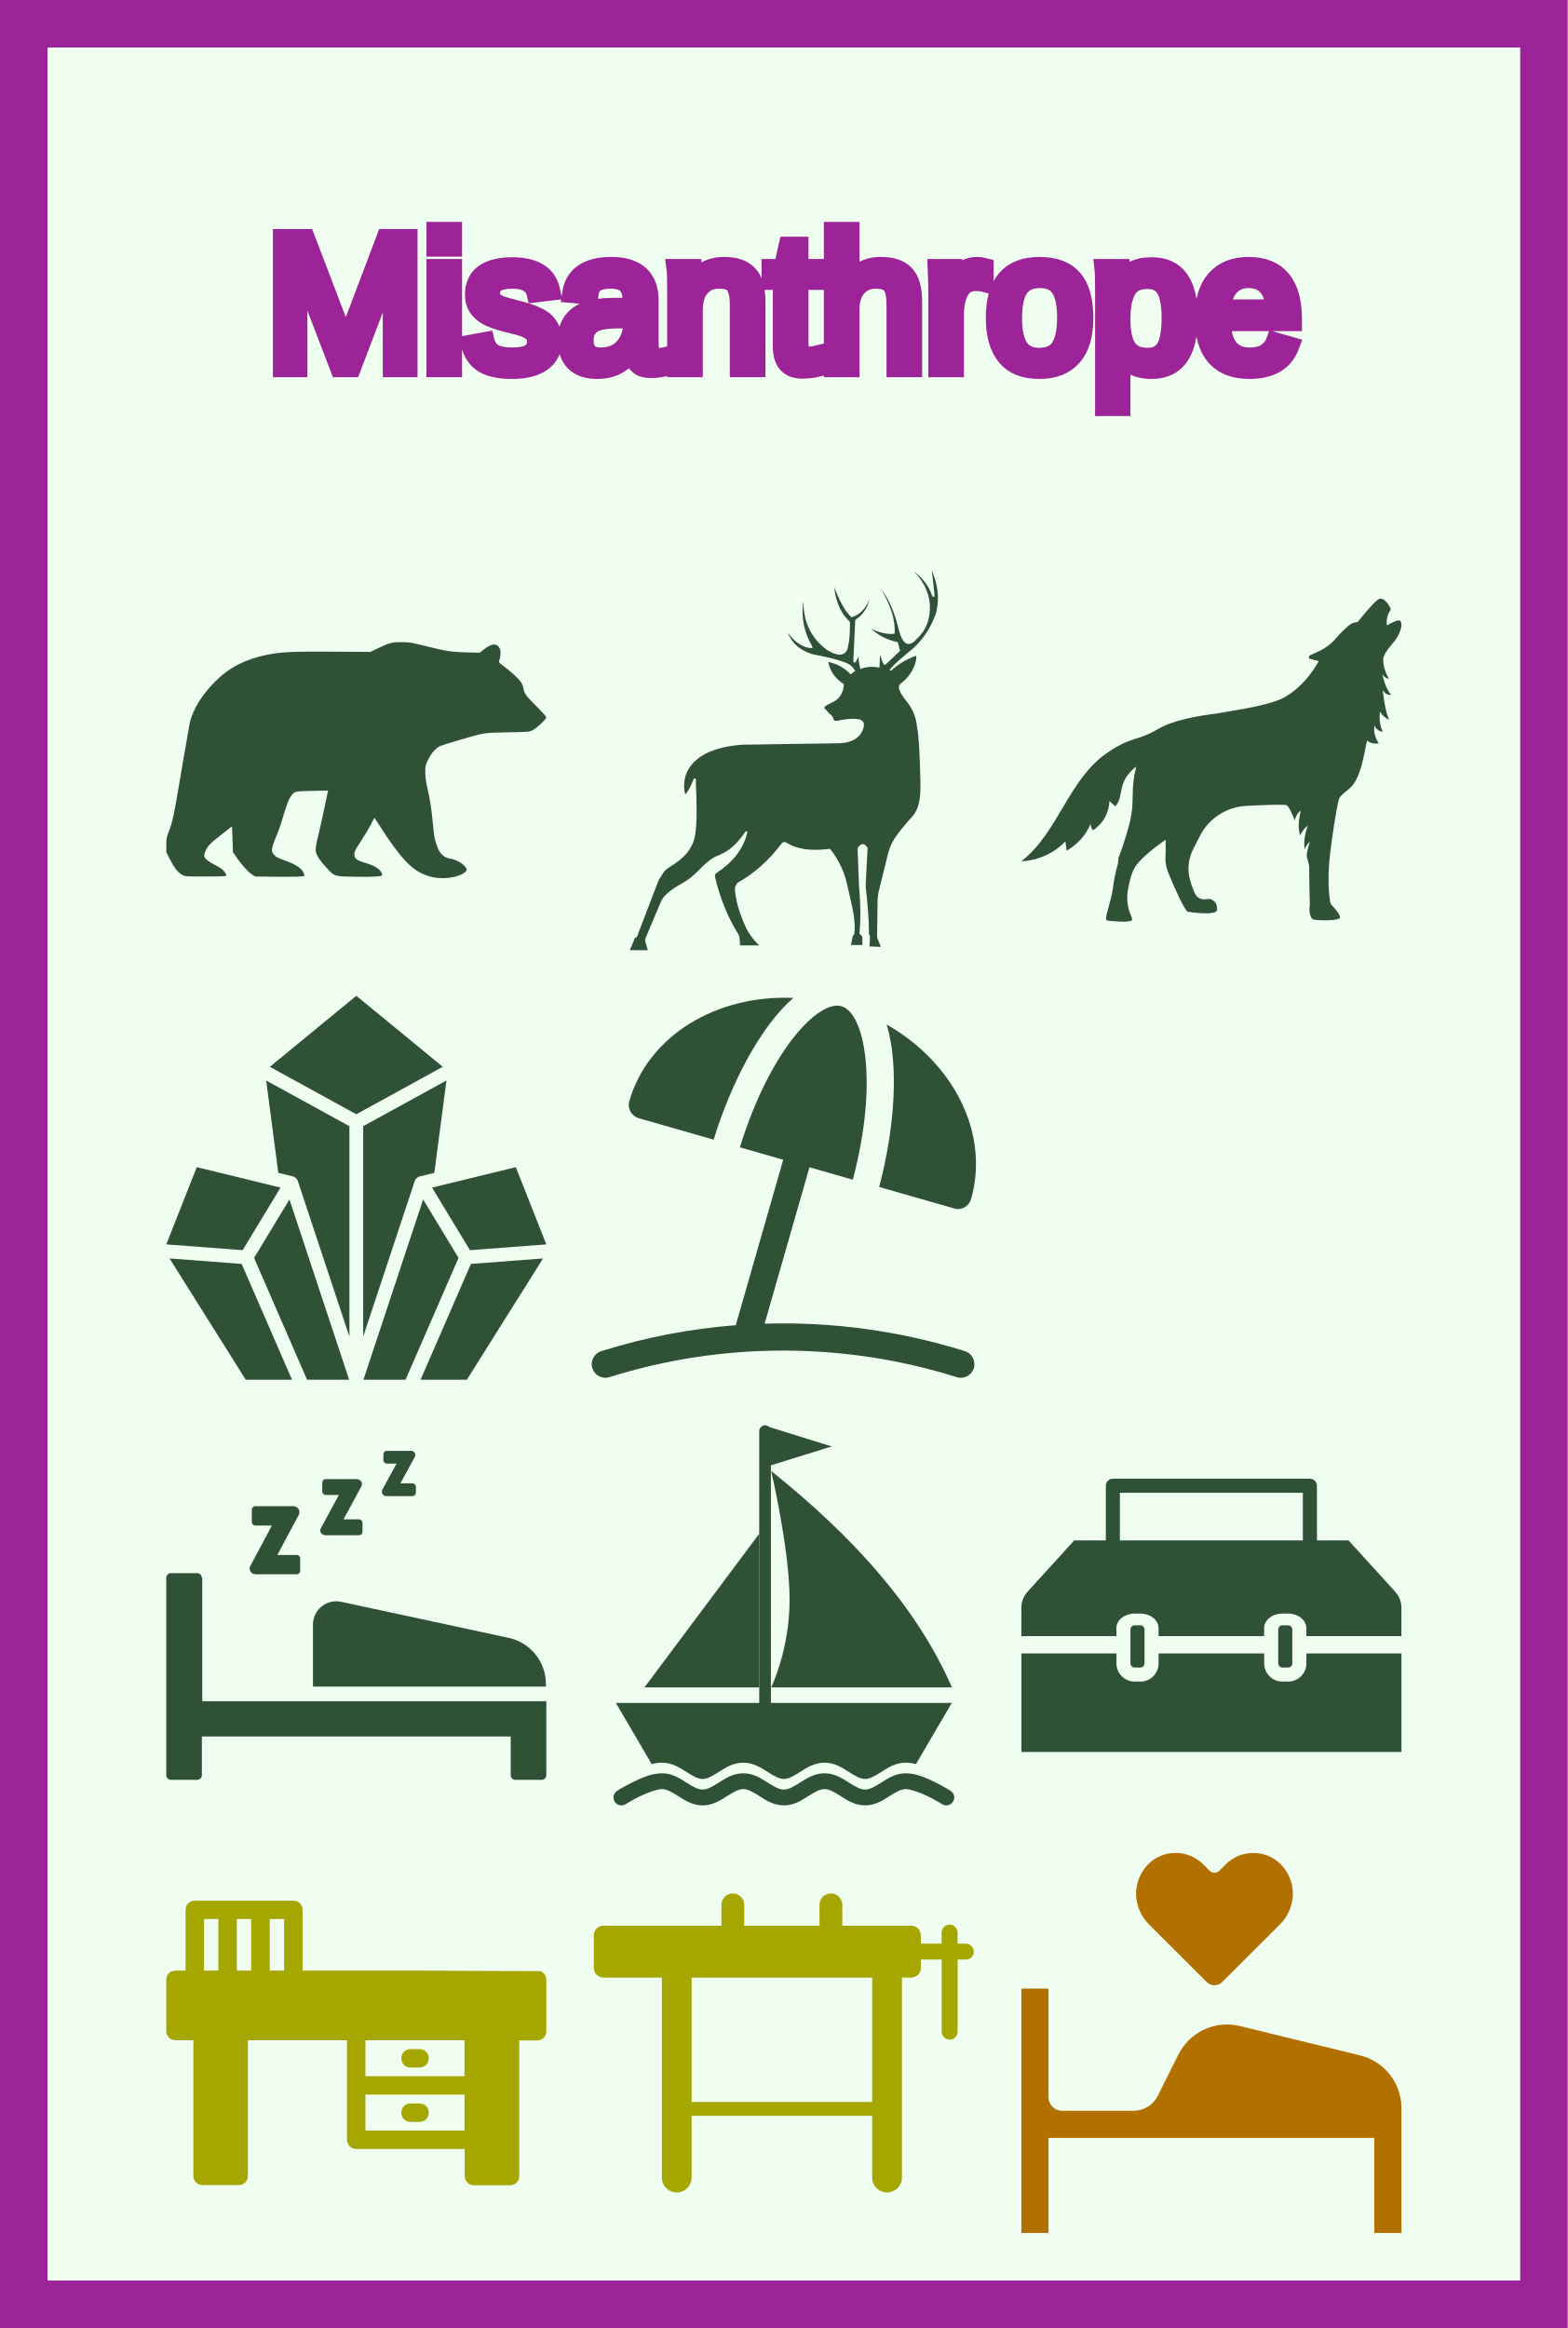
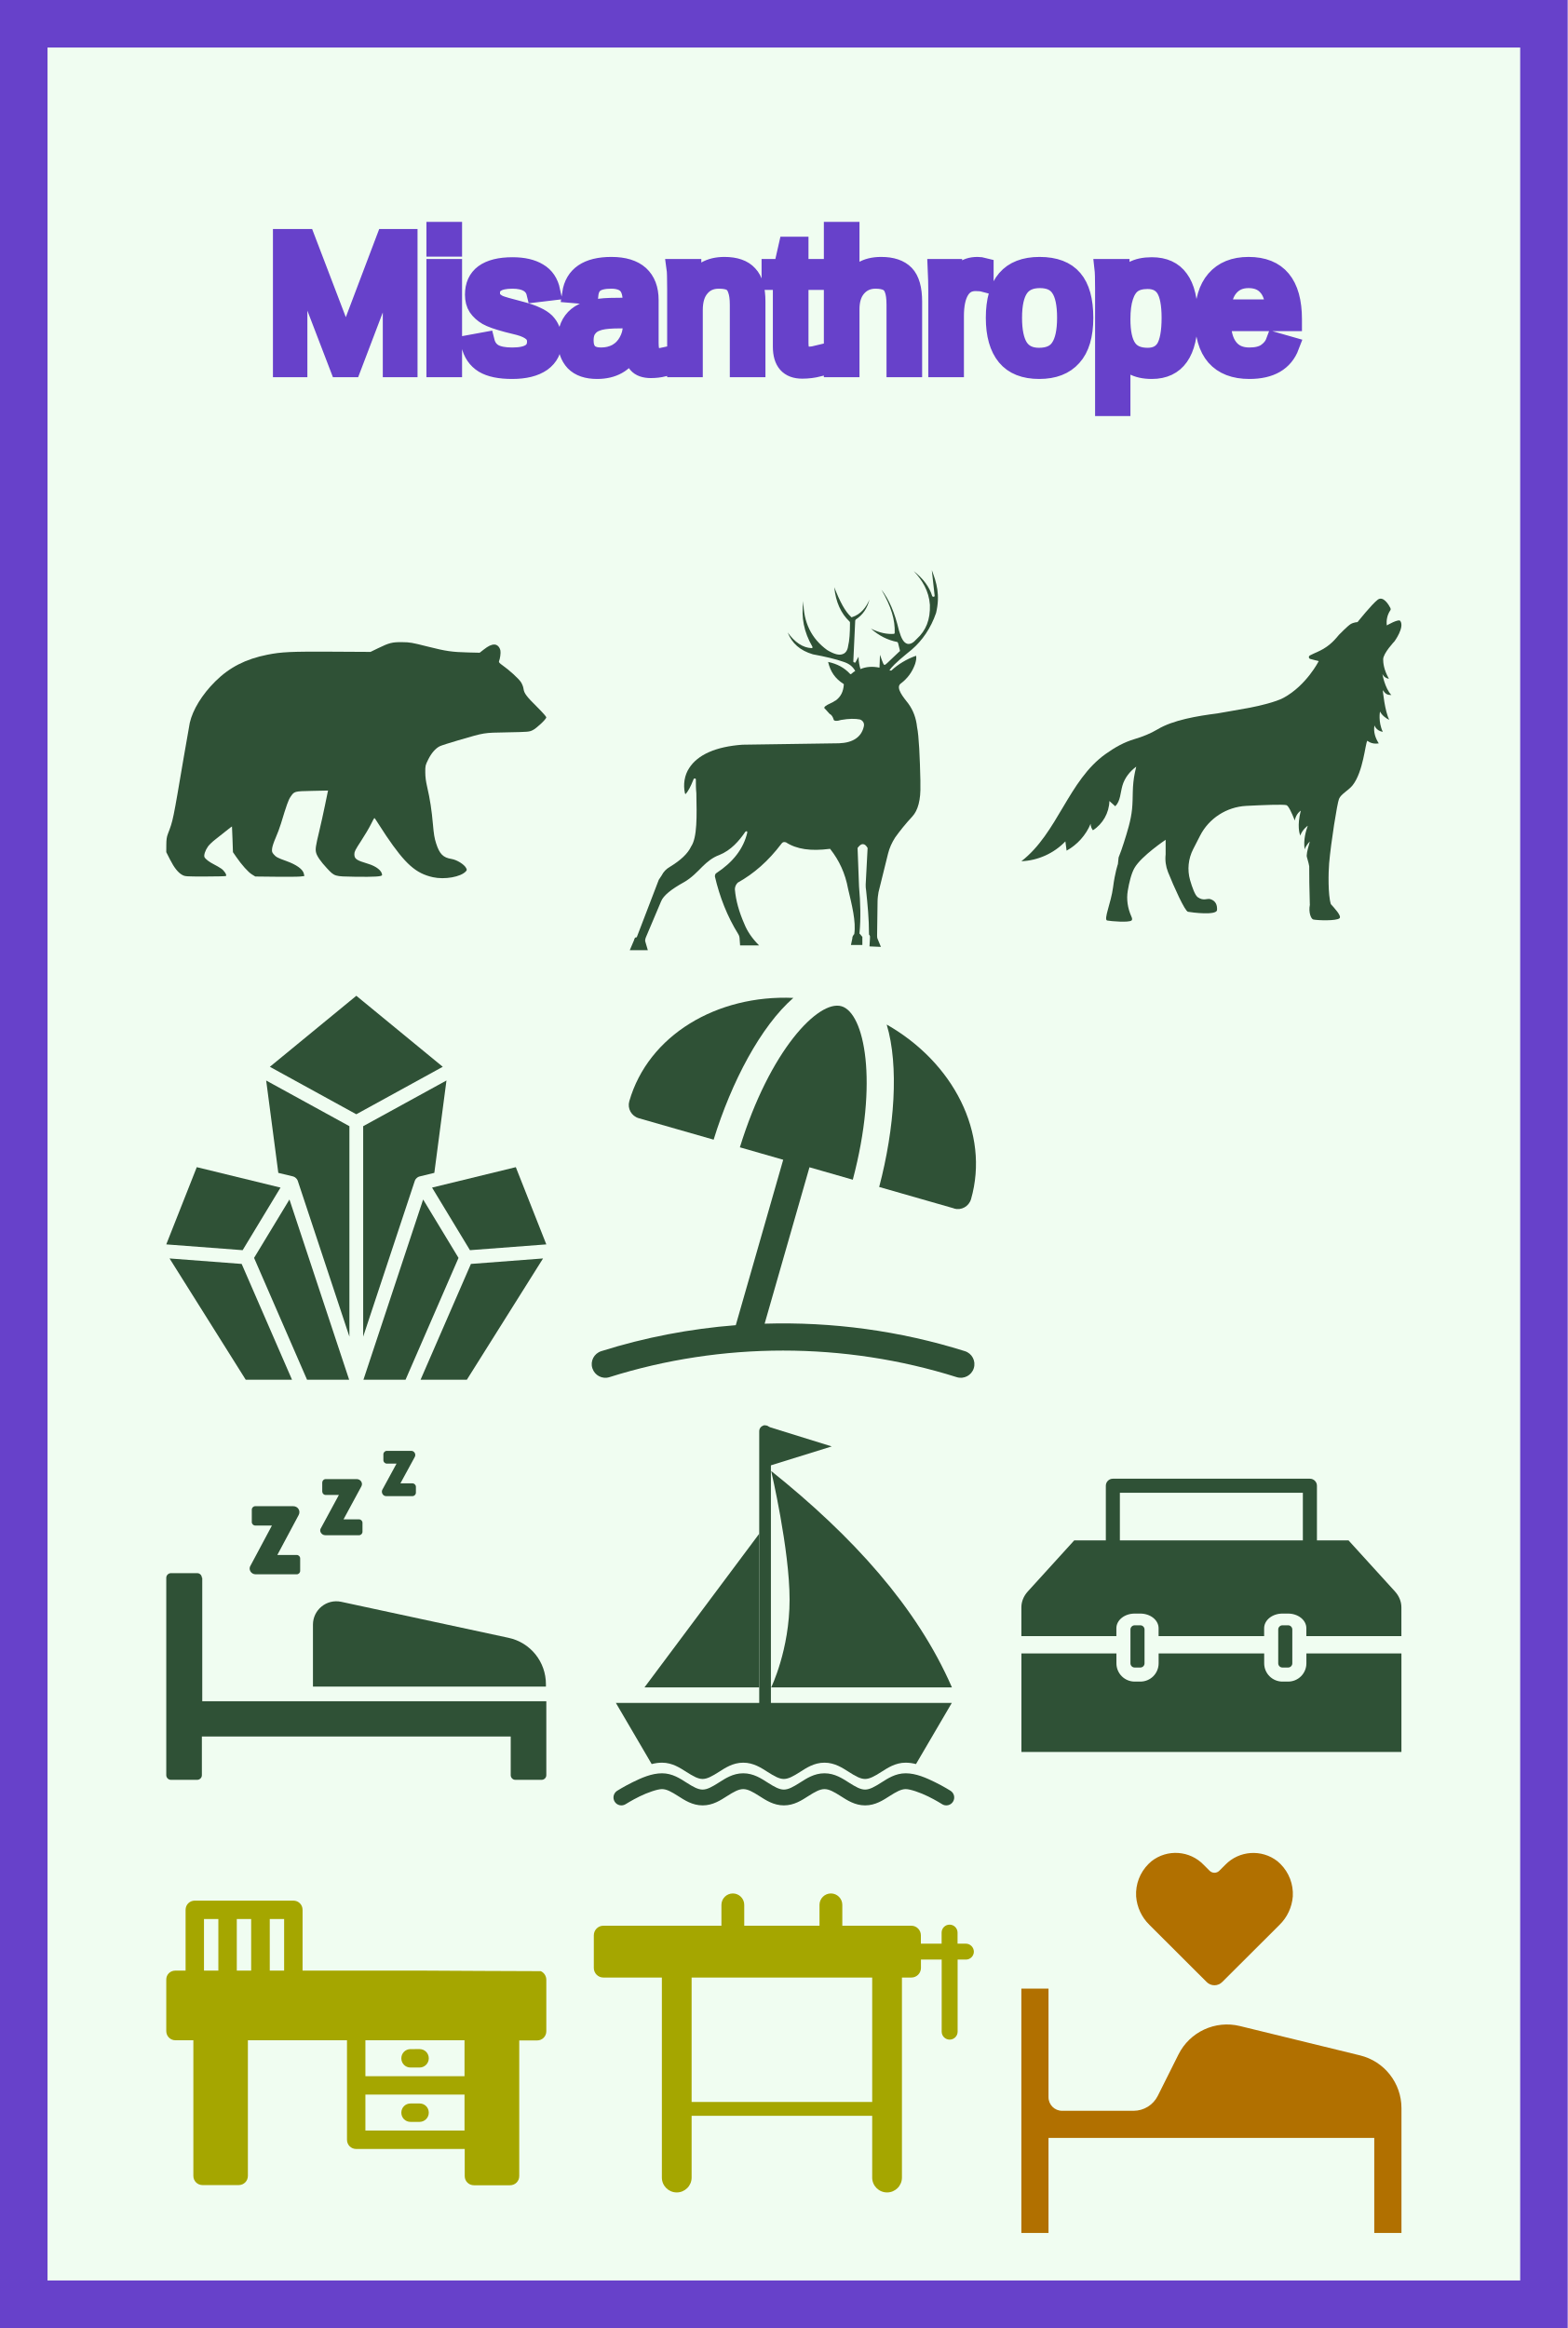
<svg xmlns="http://www.w3.org/2000/svg" width="82.5" height="122.5" viewBox="0 0 82.5 122.5">
  <defs>
</defs>
  <g id="Misanthrope">
-     <rect x="1.25" y="1.25" width="80.0" height="120.0" rx="0" ry="0" stroke-dasharray="" stroke-opacity="1" fill="#f0fdf1" stroke-width="2.5" stroke="#9d2398" />
+     <rect x="1.25" y="1.25" width="80.0" height="120.0" rx="0" ry="0" stroke-dasharray="" stroke-opacity="1" fill="#f0fdf1" stroke-width="2.5" stroke="#6741ca" />
    <g id="Misanthrope:features">
      <g id="bear:Misanthrope:0:0">
        <g id="import" transform="translate(8.75, 30.0) scale(0.1395946)">
          <path d="M100.542,115.761 C94.104,114.341,90.153,110.842,82.912,100.146 C81.829,98.545,80.413,96.372,79.767,95.317 C79.121,94.262,78.53,93.407,78.454,93.418 C78.379,93.428,77.789,94.513,77.144,95.827 C76.499,97.142,74.832,99.957,73.44,102.084 C71.263,105.41,70.908,106.105,70.908,107.055 C70.908,108.858,71.634,109.37,76.068,110.696 C79.2,111.632,81.359,113.359,81.359,114.927 C81.359,115.51,78.529,115.689,71.041,115.578 C63.392,115.465,63.472,115.489,60.55,112.361 C58.229,109.876,56.782,107.783,56.472,106.464 C56.157,105.124,56.323,104.013,57.696,98.294 C58.324,95.674,59.262,91.448,59.779,88.901 C60.297,86.354,60.782,84.005,60.857,83.68 L60.994,83.089 L54.971,83.218 C48.179,83.363,48.288,83.332,46.803,85.52 C46.034,86.652,45.316,88.669,43.248,95.506 C42.787,97.029,41.878,99.47,41.227,100.93 C40.575,102.392,39.979,104.184,39.9,104.917 C39.774,106.094,39.842,106.349,40.482,107.109 C41.362,108.156,41.971,108.481,45.239,109.649 C49.147,111.046,51.543,112.791,51.882,114.486 L52.048,115.314 L50.63,115.489 C49.85,115.586,45.691,115.626,41.386,115.578 L33.559,115.492 L32.263,114.69 C30.883,113.836,28.436,111.103,26.384,108.122 L25.135,106.308 L24.971,101.507 C24.88,98.867,24.791,96.669,24.773,96.624 C24.754,96.579,23.739,97.353,22.518,98.344 C21.297,99.335,19.459,100.79,18.432,101.576 C17.406,102.363,16.188,103.534,15.725,104.179 C14.684,105.628,14.063,107.548,14.419,108.213 C14.824,108.971,16.223,110.035,17.965,110.913 C18.853,111.36,20.092,112.077,20.719,112.507 C21.854,113.286,22.899,114.906,22.515,115.29 C22.404,115.401,18.9,115.492,14.729,115.492 C7.404,115.492,7.106,115.472,6.048,114.905 C4.472,114.062,2.977,112.184,1.388,109.047 L6.345156e-05,106.307 L0.018,103.623 C0.032,101.5,0.162,100.608,0.64,99.352 C2.588,94.23,2.458,94.862,6.6,70.475 C7.691,64.051,8.706,58.25,8.856,57.584 C9.964,52.638,13.536,46.836,18.495,41.929 C23.858,36.621,29.888,33.534,38.1,31.891 C43.417,30.827,47.052,30.657,62.574,30.744 L76.994,30.825 L79.845,29.441 C84.062,27.395,85.16,27.117,88.9,27.153 C91.862,27.181,92.506,27.292,98.492,28.803 C105.509,30.575,107.707,30.892,113.978,31.039 L118.154,31.136 L119.667,29.953 C121.419,28.583,122.552,28.047,123.696,28.047 C124.758,28.047,125.719,29.013,125.966,30.33 C126.137,31.245,125.864,33.312,125.425,34.417 C125.306,34.716,125.694,35.139,126.793,35.911 C129.293,37.664,132.805,40.863,133.679,42.183 C134.164,42.914,134.567,43.942,134.673,44.719 C134.912,46.455,135.747,47.57,139.871,51.659 C141.742,53.514,143.272,55.236,143.272,55.487 C143.272,56.17,139.626,59.6,138.113,60.34 C136.822,60.972,136.59,60.991,128.588,61.148 C119.322,61.33,120.388,61.156,109.971,64.183 C106.717,65.128,103.615,66.126,103.078,66.4 C101.474,67.218,99.941,68.986,98.751,71.39 C97.666,73.581,97.632,73.729,97.642,76.183 C97.65,77.965,97.863,79.615,98.362,81.757 C99.41,86.249,100.075,90.572,100.53,95.837 C100.85,99.545,101.101,101.043,101.73,103.006 C103.013,107.012,104.362,108.373,107.553,108.882 C109.543,109.199,112.325,110.924,113.022,112.272 C113.376,112.957,113.368,113.076,112.93,113.56 C111.038,115.654,104.956,116.734,100.542,115.761 Z" fill="#2f5136" stroke="none" stroke-width="0.265" opacity="1" />
        </g>
      </g>
      <g id="deer:Misanthrope:1:0">
        <g id="import" transform="translate(31.25, 30.0) scale(0.9460738)">
          <path d="M18.958,1.429 C18.958,1.455,18.932,1.481,18.905,1.481 C18.879,1.481,18.853,1.481,18.826,1.455 C18.667,0.926,18.323,0.476,17.794,0.053 C18.27,0.555,18.641,1.164,18.694,1.931 C18.72,2.751,18.482,3.36,17.953,3.836 C17.768,4.048,17.609,4.127,17.45,4.101 C17.239,4.048,17.106,3.81,16.974,3.36 C16.736,2.355,16.418,1.614,15.995,1.085 C16.551,2.037,16.762,2.778,16.736,3.492 C16.736,3.519,16.709,3.545,16.683,3.545 C16.313,3.572,15.889,3.492,15.413,3.254 C15.863,3.651,16.339,3.889,16.868,3.995 C16.895,3.995,16.895,4.021,16.921,4.048 L17.027,4.471 C17.027,4.498,17.027,4.524,17,4.524 C16.233,5.265,16.207,5.265,16.207,5.265 L16.154,5.265 C16.127,5.265,16.101,5.239,15.916,4.709 C15.916,5,15.889,5.291,15.889,5.424 C15.492,5.344,15.148,5.371,14.831,5.503 C14.778,5.318,14.725,5.08,14.725,4.815 L14.566,5.106 C14.566,5.133,14.54,5.159,14.487,5.133 C14.46,5.133,14.434,5.106,14.434,5.08 L14.54,2.804 L14.566,2.751 C14.963,2.487,15.201,2.143,15.334,1.64 C15.148,2.064,14.857,2.46,14.355,2.619 C14.328,2.619,14.302,2.619,14.302,2.593 C13.984,2.302,13.693,1.773,13.376,0.952 C13.455,1.773,13.746,2.408,14.222,2.857 C14.222,2.857,14.249,2.884,14.249,2.91 C14.249,3.492,14.222,3.916,14.143,4.233 C14.117,4.445,14.011,4.604,13.878,4.656 C13.667,4.762,13.376,4.683,12.979,4.445 C12.106,3.81,11.656,2.91,11.656,1.72 C11.524,2.619,11.682,3.439,12.159,4.26 L12.159,4.313 C12.159,4.339,12.132,4.339,12.106,4.339 C11.63,4.313,11.18,4.021,10.783,3.466 C11.021,4.074,11.471,4.471,12.185,4.683 C12.899,4.815,13.455,4.948,13.905,5.106 C14.222,5.212,14.408,5.371,14.54,5.609 C14.46,5.662,14.408,5.688,14.328,5.768 C14.302,5.794,14.275,5.794,14.249,5.768 C13.931,5.424,13.534,5.212,13.032,5.106 C13.164,5.662,13.429,6.032,13.878,6.323 C13.905,6.323,13.905,6.35,13.905,6.376 C13.878,6.747,13.746,7.038,13.455,7.249 C13.402,7.276,13.349,7.302,13.323,7.329 C13.111,7.435,12.847,7.54,12.82,7.646 C12.82,7.646,12.82,7.699,12.873,7.726 L13.111,7.99 C13.217,8.043,13.296,8.149,13.349,8.334 C13.376,8.387,13.508,8.414,13.746,8.334 C14.196,8.255,14.54,8.255,14.805,8.308 C14.963,8.361,15.069,8.519,15.016,8.705 C14.884,9.287,14.408,9.604,13.64,9.631 L8.269,9.71 C6.788,9.816,5.782,10.266,5.306,11.007 C5.041,11.403,4.962,11.932,5.068,12.409 L5.094,12.462 C5.253,12.303,5.385,12.038,5.544,11.642 C5.544,11.615,5.571,11.588,5.623,11.588 C5.65,11.588,5.676,11.615,5.676,11.642 C5.676,11.906,5.676,12.144,5.703,12.409 C5.729,13.679,5.756,14.869,5.412,15.372 C5.227,15.769,4.83,16.139,4.221,16.51 C4.036,16.616,3.877,16.774,3.771,16.986 L3.613,17.224 L2.396,20.399 C2.396,20.426,2.369,20.426,2.343,20.426 C2.316,20.426,2.263,20.452,2.237,20.584 L1.999,21.14 L3.004,21.14 L2.872,20.69 C2.819,20.558,2.898,20.426,2.951,20.293 L3.745,18.415 C3.877,18.097,4.301,17.753,5.015,17.357 C5.438,17.118,5.756,16.774,6.047,16.483 C6.285,16.245,6.602,15.981,6.973,15.848 C7.634,15.584,8.084,15.055,8.428,14.552 C8.454,14.525,8.481,14.525,8.507,14.525 C8.534,14.525,8.534,14.552,8.534,14.605 C8.322,15.504,7.74,16.245,6.814,16.854 C6.761,16.88,6.735,16.96,6.735,17.039 C6.999,18.177,7.423,19.262,8.031,20.24 C8.084,20.32,8.111,20.426,8.111,20.532 L8.137,20.875 L9.195,20.875 C8.798,20.479,8.534,20.082,8.375,19.685 C8.084,19.023,7.899,18.388,7.846,17.753 C7.846,17.621,7.899,17.489,8.005,17.383 C8.904,16.88,9.698,16.192,10.439,15.213 C10.492,15.134,10.571,15.107,10.65,15.134 L10.677,15.134 C11.286,15.531,12.079,15.637,13.111,15.504 C13.138,15.504,13.164,15.504,13.164,15.531 C13.64,16.139,13.984,16.854,14.143,17.727 C14.355,18.627,14.593,19.552,14.487,20.24 C14.487,20.24,14.487,20.267,14.46,20.267 C14.408,20.346,14.381,20.399,14.381,20.452 L14.381,20.479 L14.302,20.849 L14.937,20.849 L14.937,20.399 L14.805,20.24 C14.778,20.24,14.778,20.214,14.778,20.188 C14.857,19.367,14.831,18.494,14.752,17.595 L14.672,15.478 L14.672,15.451 C14.778,15.319,14.857,15.24,14.963,15.24 L14.963,15.24 C15.069,15.24,15.148,15.319,15.228,15.451 L15.228,15.478 L15.122,17.489 C15.122,17.595,15.122,17.7,15.148,17.833 C15.228,18.6,15.307,19.394,15.307,20.24 L15.307,20.267 C15.387,20.346,15.36,20.426,15.36,20.452 L15.36,20.479 L15.334,20.928 L15.969,20.955 L15.783,20.505 C15.757,20.452,15.757,20.373,15.757,20.32 L15.783,18.415 C15.783,18.256,15.81,18.071,15.836,17.912 L16.366,15.769 C16.445,15.451,16.577,15.16,16.762,14.869 C17.027,14.499,17.345,14.102,17.715,13.705 C18.032,13.361,18.191,12.779,18.165,11.932 L18.165,11.694 C18.138,10.477,18.085,9.207,17.98,8.731 C17.927,8.228,17.768,7.805,17.503,7.435 C17.212,7.064,16.789,6.561,17.053,6.323 C17.45,6.032,17.715,5.662,17.874,5.212 C17.927,5.027,17.953,4.895,17.927,4.762 C17.397,4.948,16.921,5.239,16.551,5.583 L16.524,5.583 L16.498,5.583 L16.498,5.583 L16.471,5.583 L16.471,5.583 L16.445,5.583 C16.524,5.424,16.815,5.133,17.397,4.656 C17.503,4.577,17.583,4.498,17.688,4.418 C18.27,3.916,18.747,3.228,19.038,2.381 C19.276,1.376,19.064,0.688,18.8,-0 Z" fill="#2f5136" stroke="none" stroke-width="0.265" opacity="1" />
        </g>
      </g>
      <g id="wolf:Misanthrope:2:0">
        <g id="import" transform="translate(53.75, 30.0) scale(0.1511773)">
          <path d="M131.921,17.713 C131.339,16.813,127.212,19.247,127.212,19.247 C126.974,17.448,127.37,15.622,128.349,14.114 L128.429,14.008 C128.588,13.77,128.588,13.479,128.482,13.241 C127.926,12.13,125.995,8.823,124.037,10.304 C121.973,11.865,117.025,18.083,117.025,18.083 C117.025,18.083,115.676,18.162,114.644,18.771 C113.639,19.353,110.569,22.502,110.569,22.502 L109.59,23.639 C107.844,25.703,105.648,27.317,103.188,28.402 C102.235,28.825,101.256,29.275,100.436,29.698 C99.907,29.989,99.986,30.756,100.568,30.915 L103.505,31.683 C103.505,31.683,99.219,40.149,91.228,44.462 C88.582,45.891,82.762,47.267,79.692,47.849 C76.65,48.431,68.157,49.886,68.157,49.886 C61.331,50.759,52.811,52.161,47.413,55.416 C44.926,56.897,42.201,57.982,39.423,58.802 C35.719,59.914,32.729,61.581,29.369,63.962 C16.351,73.169,12.647,91.558,4.6e-05,101.321 C5.742,101.109,11.351,98.569,15.319,94.415 C15.452,95.5,15.611,96.558,15.743,97.643 C19.473,95.579,22.49,92.219,24.104,88.277 C24.104,89.097,24.395,89.891,24.897,90.552 C28.337,88.383,30.559,84.441,30.639,80.366 C31.327,80.974,31.988,81.583,32.676,82.192 C34.502,80.392,34.449,77.508,35.163,75.048 C35.931,72.349,37.73,70.074,39.979,68.407 C39.793,69.095,39.635,69.809,39.502,70.523 C39.053,72.693,38.841,74.863,38.788,77.059 C38.735,79.122,38.735,81.186,38.523,83.223 C38.127,87.192,36.856,91.108,35.666,94.891 C35.11,96.638,34.528,98.331,33.84,100.024 L33.602,102.326 C33.602,102.326,32.597,105.104,31.909,110.449 C31.221,115.794,28.522,121.694,29.872,121.958 C31.221,122.223,37.333,122.726,38.338,121.958 C38.656,121.72,38.576,121.165,38.285,120.556 C37.015,117.725,36.513,114.603,37.042,111.56 C37.518,108.756,38.259,105.607,39.37,103.676 C41.751,99.522,50.218,93.86,50.218,93.86 L50.218,98.94 C49.98,101.03,50.271,103.12,51.038,105.078 C53.155,110.37,56.912,118.704,57.997,118.916 C59.346,119.18,67.972,120.265,68.104,118.307 C68.21,116.64,67.707,115.132,65.802,114.524 C64.638,114.153,63.421,115.291,61.383,113.836 C60.431,113.148,59.478,110.475,58.711,107.856 C57.706,104.284,58.102,100.448,59.796,97.141 L62.177,92.484 C65.273,86.398,71.411,82.43,78.264,82.059 C84.376,81.742,90.964,81.504,92.234,81.795 C92.922,81.953,94.007,84.176,95.171,87.139 C95.621,84.705,97.261,83.726,97.261,83.726 C95.912,89.044,96.838,91.743,97.076,92.404 C97.817,90.261,99.695,88.965,99.695,88.965 C99.087,90.711,98.108,93.754,98.61,97.193 C99.166,95.606,100.409,94.468,100.409,94.468 C100.092,95.712,99.351,98.014,99.325,99.31 C99.325,99.442,99.325,99.601,99.351,99.733 C99.88,101.559,100.198,102.855,100.198,103.094 C100.145,104.946,100.277,111.904,100.409,116.402 L100.436,116.402 C99.88,119.207,100.859,121.456,101.627,121.614 C103.161,121.932,109.564,122.144,110.728,121.191 C111.654,120.424,108.744,117.408,107.738,116.27 C106.707,113.121,106.865,105.157,107.13,102.062 C107.791,94.574,109.908,81.318,110.569,79.625 C111.257,77.932,113.903,76.662,115.305,74.889 C119.036,70.153,119.698,60.363,120.412,59.411 C120.491,59.305,121.708,60.76,124.407,60.31 C123.243,58.458,122.502,56.421,122.899,54.066 C122.925,53.934,123.349,55.892,125.809,56.289 C124.143,52.796,124.804,49.066,124.883,49.251 C125.386,50.389,126.868,51.632,128.058,52.082 C126.577,49.436,125.73,41.657,125.836,41.79 C126.762,43.113,127.291,43.456,128.799,43.483 C126.497,41.102,125.624,36.048,125.704,36.207 C126.418,37.662,127.953,37.847,127.926,37.794 C126.1,34.566,125.942,32.159,125.942,31.048 C125.942,28.931,129.884,24.777,129.884,24.777 C129.884,24.777,133.429,19.962,131.921,17.713 Z" fill="#2f5136" stroke="none" stroke-width="0.265" opacity="1" />
        </g>
      </g>
      <g id="saltdeposit:Misanthrope:0:1">
        <g id="import" transform="translate(8.75, 52.5) scale(0.8772699)">
          <path d="M14.961,10.886 C14.966,10.879,14.972,10.874,14.977,10.866 C15.004,10.832,15.036,10.802,15.072,10.779 C15.077,10.775,15.079,10.77,15.085,10.767 C15.09,10.764,15.09,10.767,15.092,10.765 C15.126,10.745,15.162,10.729,15.2,10.72 L16.08,10.505 L16.808,4.965 L11.812,7.706 L11.812,20.33 L14.907,10.99 C14.919,10.953,14.938,10.918,14.96,10.886 Z" fill="#2f5136" stroke="none" stroke-width="0.265" opacity="1" />
          <path d="M5.267,15.606 L8.444,22.913 L10.97,22.913 L7.389,12.103 Z" fill="#2f5136" stroke="none" stroke-width="0.265" opacity="1" />
          <path d="M15.255,22.913 L18.032,22.913 L22.602,15.639 L18.275,15.968 Z" fill="#2f5136" stroke="none" stroke-width="0.265" opacity="1" />
          <path d="M18.217,15.143 L22.798,14.796 L20.968,10.164 L15.944,11.389 Z" fill="#2f5136" stroke="none" stroke-width="0.265" opacity="1" />
          <path d="M15.409,12.103 L11.828,22.913 L14.354,22.913 L17.531,15.606 Z" fill="#2f5136" stroke="none" stroke-width="0.265" opacity="1" />
          <path d="M6.853,11.389 L1.83,10.164 L0,14.796 L4.581,15.143 Z" fill="#2f5136" stroke="none" stroke-width="0.265" opacity="1" />
          <path d="M11.401,-0.116 L6.214,4.144 L11.399,6.991 L16.586,4.143 Z" fill="#2f5136" stroke="none" stroke-width="0.265" opacity="1" />
          <path d="M6.721,10.506 L7.596,10.717 C7.634,10.727,7.67,10.742,7.704,10.763 C7.704,10.763,7.709,10.763,7.711,10.765 C7.713,10.767,7.719,10.773,7.724,10.776 C7.76,10.801,7.792,10.83,7.819,10.864 C7.824,10.871,7.83,10.877,7.835,10.884 C7.859,10.916,7.877,10.952,7.89,10.989 L10.986,20.33 L10.986,7.706 L5.993,4.967 Z" fill="#2f5136" stroke="none" stroke-width="0.265" opacity="1" />
          <path d="M0.197,15.639 L4.766,22.913 L7.543,22.913 L4.523,15.968 Z" fill="#2f5136" stroke="none" stroke-width="0.265" opacity="1" />
        </g>
      </g>
      <g id="beachcombing:Misanthrope:1:1">
        <g id="import" transform="translate(31.25, 52.5) scale(0.870057)">
          <path d="M22.444,21.376 C18.524,20.144,14.415,19.59,10.331,19.714 L13.043,10.255 L15.664,11.007 C17.235,5.071,16.366,0.912,14.977,0.515 C13.588,0.118,10.645,3.177,8.834,9.048 L11.455,9.8 L8.586,19.805 C5.833,20.02,3.096,20.541,0.45,21.376 C0.012,21.516,-0.228,21.979,-0.088,22.409 C0.053,22.847,0.516,23.087,0.946,22.947 C7.743,20.805,15.143,20.805,21.947,22.947 C22.386,23.087,22.849,22.839,22.981,22.409 C23.121,21.971,22.873,21.508,22.443,21.376 Z" fill="#2f5136" stroke="none" stroke-width="0.265" opacity="1" />
          <path d="M2.716,7.287 L7.247,8.585 C8.33,5.079,10.099,1.73,12.067,0.011 C7.437,-0.188,3.295,2.268,2.145,6.261 C2.021,6.7,2.269,7.154,2.716,7.287 Z" fill="#2f5136" stroke="none" stroke-width="0.265" opacity="1" />
          <path d="M21.791,12.752 C22.229,12.876,22.683,12.628,22.816,12.181 C23.957,8.188,21.741,3.913,17.714,1.623 C18.467,4.12,18.194,7.899,17.26,11.446 L21.791,12.744 Z" fill="#2f5136" stroke="none" stroke-width="0.265" opacity="1" />
        </g>
      </g>
      <g id="bed:Misanthrope:0:2">
        <g id="import" transform="translate(8.75, 75.0) scale(0.7697637)">
          <path d="M2.434,10.424 C2.434,10.265,2.302,10.107,2.117,10.107 L0.317,10.107 C0.159,10.107,-0,10.239,-0,10.424 L-0,23.918 C-0,24.077,0.132,24.235,0.317,24.235 L2.117,24.235 C2.275,24.235,2.434,24.103,2.434,23.918 L2.434,21.272 L23.548,21.272 L23.548,23.918 C23.548,24.077,23.68,24.235,23.865,24.235 L25.664,24.235 C25.823,24.235,25.982,24.103,25.982,23.918 L25.982,18.864 L2.46,18.864 L2.46,10.424 Z" fill="#2f5136" stroke="none" stroke-width="0" opacity="1" />
          <path d="M23.389,14.525 L11.959,12.065 C10.954,11.853,10.028,12.62,10.028,13.626 L10.028,17.859 L25.955,17.859 L25.955,17.7 C25.955,16.166,24.897,14.843,23.389,14.525 Z" fill="#2f5136" stroke="none" stroke-width="0" opacity="1" />
          <path d="M6.112,10.186 L8.916,10.186 C9.049,10.186,9.154,10.08,9.154,9.948 L9.154,9.101 C9.154,8.969,9.049,8.863,8.916,8.863 L7.593,8.863 L9.049,6.138 C9.207,5.847,8.996,5.529,8.678,5.529 L6.085,5.529 C5.953,5.529,5.847,5.635,5.847,5.767 L5.847,6.614 C5.847,6.746,5.953,6.852,6.085,6.852 L7.223,6.852 L5.768,9.577 C5.583,9.842,5.794,10.186,6.112,10.186 Z" fill="#2f5136" stroke="none" stroke-width="0" opacity="1" />
          <path d="M10.874,7.514 L13.176,7.514 C13.308,7.514,13.414,7.408,13.414,7.276 L13.414,6.667 C13.414,6.535,13.308,6.429,13.176,6.429 L12.118,6.429 L13.335,4.18 C13.467,3.942,13.282,3.677,13.017,3.677 L10.901,3.677 C10.768,3.677,10.663,3.783,10.663,3.915 L10.663,4.524 C10.663,4.656,10.768,4.762,10.901,4.762 L11.8,4.762 L10.583,7.011 C10.424,7.223,10.61,7.514,10.874,7.514 Z" fill="#2f5136" stroke="none" stroke-width="0" opacity="1" />
          <path d="M15.028,4.841 L16.827,4.841 C16.96,4.841,17.066,4.736,17.066,4.603 L17.066,4.206 C17.066,4.074,16.96,3.968,16.827,3.968 L16.007,3.968 L16.986,2.169 C17.092,1.984,16.96,1.746,16.748,1.746 L15.081,1.746 C14.949,1.746,14.843,1.852,14.843,1.984 L14.843,2.381 C14.843,2.513,14.949,2.619,15.081,2.619 L15.742,2.619 L14.764,4.418 C14.684,4.603,14.816,4.841,15.028,4.841 Z" fill="#2f5136" stroke="none" stroke-width="0" opacity="1" />
        </g>
      </g>
      <g id="trader:Misanthrope:1:2">
        <g id="import" transform="translate(31.25, 75.0) scale(0.9214891)">
          <path d="M9.704,2.412 L13.586,1.206 L9.704,0 Z" fill="#2f5136" stroke="none" stroke-width="0.265" opacity="1" />
          <path d="M9.78,0.001 C9.596,0.001,9.446,0.15,9.446,0.335 L9.446,17.046 C9.446,17.134,9.482,17.219,9.545,17.282 C9.607,17.344,9.691,17.379,9.78,17.379 C9.868,17.379,9.954,17.344,10.016,17.282 C10.078,17.219,10.113,17.134,10.113,17.046 L10.113,0.335 C10.113,0.246,10.078,0.161,10.016,0.098 C9.954,0.036,9.868,0.001,9.78,0.001 Z" fill="#2f5136" stroke="none" stroke-width="0.265" opacity="1" />
          <path d="M1.259,15.852 L3.304,19.344 C3.498,19.295,3.696,19.265,3.893,19.265 C4.485,19.265,4.93,19.568,5.296,19.8 C5.662,20.033,5.948,20.195,6.212,20.195 C6.477,20.195,6.764,20.033,7.129,19.8 C7.495,19.568,7.94,19.265,8.532,19.265 C9.124,19.265,9.568,19.568,9.934,19.8 C10.3,20.033,10.586,20.195,10.851,20.195 C11.117,20.195,11.403,20.033,11.768,19.8 C12.133,19.568,12.578,19.265,13.17,19.265 C13.762,19.265,14.207,19.568,14.573,19.8 C14.939,20.033,15.225,20.195,15.491,20.195 C15.755,20.195,16.042,20.033,16.407,19.8 C16.773,19.568,17.218,19.265,17.81,19.265 C18.007,19.265,18.204,19.295,18.399,19.344 L20.444,15.852 Z" fill="#2f5136" stroke="none" stroke-width="0.265" opacity="1" />
          <path d="M10.128,14.967 L20.451,14.967 C18.448,10.367,14.772,6.326,10.128,2.608 C10.128,2.608,11.18,7.087,11.18,9.956 C11.18,12.825,10.128,14.967,10.128,14.967 Z" fill="#2f5136" stroke="none" stroke-width="0.265" opacity="1" />
          <path d="M9.447,14.967 L2.892,14.967 L9.447,6.189 Z" fill="#2f5136" stroke="none" stroke-width="0.265" opacity="1" />
          <path d="M3.893,19.871 C3.301,19.871,2.71,20.137,2.213,20.382 C1.716,20.627,1.331,20.871,1.331,20.871 C1.231,20.936,1.159,21.038,1.133,21.154 C1.107,21.271,1.129,21.394,1.193,21.495 C1.257,21.597,1.359,21.668,1.476,21.694 C1.593,21.72,1.716,21.698,1.817,21.634 C1.817,21.634,2.164,21.414,2.613,21.193 C3.061,20.973,3.63,20.774,3.894,20.774 C4.16,20.774,4.446,20.936,4.811,21.169 C5.177,21.401,5.621,21.704,6.214,21.704 C6.806,21.704,7.25,21.401,7.616,21.169 C7.982,20.936,8.268,20.774,8.534,20.774 C8.799,20.774,9.086,20.936,9.451,21.169 C9.816,21.401,10.261,21.704,10.853,21.704 C11.445,21.704,11.89,21.401,12.255,21.169 C12.621,20.936,12.908,20.774,13.172,20.774 C13.438,20.774,13.724,20.936,14.09,21.169 C14.456,21.401,14.9,21.704,15.493,21.704 C16.085,21.704,16.529,21.401,16.895,21.169 C17.261,20.936,17.547,20.774,17.812,20.774 C18.076,20.774,18.645,20.973,19.093,21.193 C19.542,21.413,19.889,21.634,19.889,21.634 L19.887,21.634 C19.988,21.698,20.111,21.72,20.228,21.694 C20.345,21.668,20.447,21.597,20.511,21.495 C20.576,21.394,20.597,21.271,20.571,21.154 C20.546,21.038,20.473,20.936,20.373,20.871 C20.373,20.871,19.988,20.626,19.491,20.382 C18.994,20.137,18.403,19.871,17.811,19.871 C17.218,19.871,16.774,20.174,16.408,20.406 C16.042,20.639,15.756,20.801,15.492,20.801 C15.226,20.801,14.94,20.639,14.574,20.406 C14.208,20.174,13.764,19.871,13.171,19.871 C12.579,19.871,12.135,20.174,11.769,20.406 C11.403,20.639,11.117,20.801,10.852,20.801 C10.586,20.801,10.3,20.639,9.935,20.406 C9.569,20.174,9.125,19.871,8.533,19.871 C7.941,19.871,7.496,20.174,7.13,20.406 C6.764,20.639,6.478,20.801,6.213,20.801 C5.947,20.801,5.661,20.639,5.296,20.406 C4.93,20.174,4.485,19.871,3.893,19.871 Z" fill="#2f5136" stroke="none" stroke-width="0.265" opacity="1" />
        </g>
      </g>
      <g id="quality:Misanthrope:2:2">
        <g id="import" transform="translate(53.75, 75.0) scale(0.2285479)">
          <path d="M65.627,52.526 V54.799 C65.627,55.916,65.181,56.987,64.396,57.776 C63.607,58.565,62.537,59.006,61.42,59.006 H60.115 C58.998,59.006,57.927,58.565,57.138,57.776 C56.349,56.987,55.908,55.916,55.908,54.799 V52.526 H31.603 V54.799 C31.603,55.916,31.157,56.987,30.372,57.776 C29.583,58.565,28.513,59.006,27.396,59.006 H26.091 C24.974,59.006,23.904,58.565,23.114,57.776 C22.325,56.987,21.884,55.916,21.884,54.799 V52.526 H0.009 V75.214 H87.509 V52.526 Z" fill="#2f5136" stroke="none" stroke-width="0" opacity="1" />
          <path d="M19.446,28.502 V13.916 C19.446,13.018,20.172,12.295,21.067,12.295 H66.434 C67.332,12.295,68.055,13.022,68.055,13.916 V28.502 H64.813 V15.537 H22.68 V28.502 H19.438 Z" fill="#2f5136" stroke="none" stroke-width="0" opacity="1" />
          <path d="M87.501,48.533 V41.902 C87.501,40.586,86.977,39.308,86.012,38.246 L75.332,26.498 H12.168 L1.488,38.246 C0.524,39.308,0,40.589,0,41.902 V48.533 H21.875 V46.714 C21.875,45.821,22.32,44.964,23.106,44.333 C23.895,43.702,24.965,43.346,26.082,43.346 H27.387 C28.504,43.346,29.574,43.702,30.364,44.333 C31.153,44.964,31.594,45.821,31.594,46.714 V48.533 H55.899 V46.714 C55.899,45.821,56.344,44.964,57.13,44.333 C57.919,43.702,58.989,43.346,60.106,43.346 H61.411 C62.528,43.346,63.598,43.702,64.387,44.333 C65.176,44.964,65.618,45.821,65.618,46.714 V48.533 Z" fill="#2f5136" stroke="none" stroke-width="0.894" opacity="1" />
          <path d="M62.384,47.014 V54.803 C62.384,55.061,62.282,55.307,62.099,55.487 C61.919,55.666,61.669,55.768,61.415,55.768 H60.11 C59.852,55.768,59.606,55.666,59.427,55.487 C59.247,55.307,59.142,55.057,59.142,54.803 V47.014 C59.142,46.756,59.243,46.51,59.427,46.33 C59.606,46.151,59.852,46.045,60.11,46.045 H61.415 C61.673,46.045,61.919,46.147,62.099,46.33 C62.278,46.51,62.384,46.76,62.384,47.014 Z" fill="#2f5136" stroke="none" stroke-width="0" opacity="1" />
          <path d="M28.357,47.014 V54.803 C28.357,55.061,28.255,55.307,28.072,55.487 C27.892,55.666,27.646,55.768,27.388,55.768 H26.083 C25.825,55.768,25.579,55.666,25.4,55.487 C25.22,55.307,25.115,55.057,25.115,54.803 V47.014 C25.115,46.756,25.216,46.51,25.4,46.33 C25.579,46.151,25.829,46.045,26.083,46.045 H27.388 C27.646,46.045,27.892,46.147,28.072,46.33 C28.251,46.51,28.357,46.76,28.357,47.014 Z" fill="#2f5136" stroke="none" stroke-width="0" opacity="1" />
        </g>
      </g>
      <g id="workbench:Misanthrope:0:3">
        <g id="import" transform="translate(8.75, 97.5) scale(0.8793915)">
          <path d="M15.158,11.74 C15.467,11.74,15.709,11.983,15.709,12.291 C15.71,12.6,15.456,12.843,15.158,12.843 H14.617 C14.308,12.843,14.067,12.6,14.067,12.292 C14.067,11.983,14.31,11.741,14.617,11.741 Z" fill="#a5a600" stroke="none" stroke-width="0" opacity="1" />
          <path d="M15.158,14.993 C15.467,14.993,15.709,15.235,15.709,15.543 C15.71,15.852,15.456,16.095,15.158,16.095 H14.617 C14.308,16.095,14.067,15.852,14.067,15.544 C14.067,15.235,14.31,14.994,14.617,14.994 Z" fill="#a5a600" stroke="none" stroke-width="0" opacity="1" />
          <path d="M7.605,2.856 C7.914,2.856,8.156,3.099,8.156,3.406 V7.177 C1.155,7.152,8.147,7.176,1.156,7.144 V3.406 C1.156,3.097,1.399,2.856,1.707,2.856 H3.675 Z M7.053,3.958 H6.193 V7.133 H7.053 Z M5.08,3.958 H4.22 V7.133 H5.08 Z M3.117,3.958 H2.257 V7.133 H3.117 Z" fill="#a5a600" stroke="none" stroke-width="0" opacity="1" />
          <path d="M22.412,7.077 C22.611,7.166,22.743,7.364,22.743,7.596 V10.671 C22.743,10.98,22.5,11.222,22.192,11.222 H21.123 V19.337 C21.123,19.646,20.88,19.887,20.572,19.887 H18.411 C18.102,19.887,17.86,19.644,17.86,19.337 V17.716 H11.366 C11.057,17.716,10.815,17.473,10.815,17.165 V11.212 H4.884 V19.326 C4.884,19.635,4.641,19.877,4.333,19.877 H2.172 C1.863,19.877,1.621,19.634,1.621,19.326 V11.212 H0.551 C0.242,11.212,0,10.969,0,10.661 V7.596 C-0.011,7.287,0.232,7.044,0.54,7.044 H15.412 C22.404,7.076,15.411,7.052,22.412,7.077 Z M17.848,11.211 H11.917 V13.361 H17.848 Z M17.848,14.463 H11.917 V16.613 H17.848 Z" fill="#a5a600" stroke="none" stroke-width="0" opacity="1" />
        </g>
      </g>
      <g id="furnbench:Misanthrope:1:3">
        <g id="import" transform="translate(31.25, 97.5) scale(0.4166667)">
          <path d="M47.696,11.759 C47.505,11.568,47.254,11.464,46.985,11.464 L45.939,11.464 L45.939,10.067 C45.939,9.512,45.488,9.061,44.933,9.061 C44.377,9.061,43.926,9.512,43.926,10.067 L43.926,11.464 L41.306,11.464 L41.306,10.406 C41.306,9.738,40.764,9.195,40.095,9.195 L31.384,9.195 L31.384,6.562 C31.384,5.768,30.738,5.121,29.944,5.121 C29.15,5.121,28.503,5.768,28.503,6.562 L28.503,9.195 L18.998,9.195 L18.998,6.562 C18.998,5.768,18.351,5.121,17.558,5.121 C16.764,5.121,16.117,5.768,16.117,6.562 L16.117,9.195 L1.21,9.195 C0.542,9.195,-3.77494e-05,9.738,-3.77494e-05,10.406 L-3.77494e-05,14.531 C-3.77494e-05,15.2,0.542,15.742,1.21,15.742 L8.594,15.742 L8.594,41 C8.594,42.037,9.436,42.879,10.473,42.879 C11.51,42.879,12.351,42.037,12.351,41 L12.351,33.2 L35.158,33.2 L35.158,41 C35.158,42.037,36.0,42.879,37.037,42.879 C38.074,42.879,38.915,42.037,38.915,41 L38.915,15.742 L40.104,15.742 C40.772,15.742,41.315,15.2,41.315,14.531 L41.315,13.473 L43.935,13.473 L43.935,22.575 C43.935,23.13,44.386,23.581,44.941,23.581 C45.497,23.581,45.948,23.13,45.948,22.575 L45.948,13.473 L46.993,13.473 C47.549,13.473,48.0,13.022,48.0,12.466 C47.991,12.202,47.887,11.95,47.696,11.759 Z M12.351,31.456 L12.351,15.742 L35.158,15.742 L35.158,31.456 Z" fill="#a5a600" stroke="none" stroke-width="0.043" opacity="1" />
        </g>
      </g>
      <g id="bearbed:Misanthrope:2:3">
        <g id="import" transform="translate(53.75, 97.5) scale(2.699784)">
          <path d="M105.595,148.102 A1.058,1.058,0.0,0,0,104.397,148.657 L103.995,149.461 A0.529,0.529,0.0,0,1,103.522,149.754 H102.129 A0.265,0.265,0.0,0,1,101.864,149.489 V147.372 H101.335 V152.135 H101.864 V150.283 H108.214 V152.135 H108.744 V149.702 A1.058,1.058,0.0,0,0,107.937,148.674 Z" fill="#b17000" stroke="none" stroke-width="0.265" transform="translate(-101.3353,-144.7274)" opacity="1" />
          <path d="M104.945,147.242 A0.213,0.213,0.0,0,0,105.252,147.242 L106.366,146.131 A0.868,0.868,0.0,0,0,106.626,145.575 A0.825,0.825,0.0,0,0,106.385,144.943 C106.366,144.924,106.348,144.908,106.327,144.89 A0.764,0.764,0.0,0,0,105.308,144.961 L105.194,145.075 A0.134,0.134,0.0,0,1,105.004,145.075 L104.89,144.961 A0.761,0.761,0.0,0,0,103.871,144.89 C103.85,144.908,103.832,144.924,103.813,144.943 A0.825,0.825,0.0,0,0,103.572,145.575 A0.868,0.868,0.0,0,0,103.832,146.131 Z" fill="#b17000" stroke="none" stroke-width="0.265" transform="translate(-101.3353,-144.7274)" opacity="1" />
        </g>
      </g>
    </g>
    <g id="Misanthrope:header">
-       <text x="41.25" y="19.347" font-size="9.886" font-family="Arial" stroke="#9d2398" font-style="" fill="#9d2398" text-anchor="middle">Misanthrope</text>
+       <text x="41.25" y="19.347" font-size="9.886" font-family="Arial" stroke="#6741ca" font-style="" fill="#6741ca" text-anchor="middle">Misanthrope</text>
    </g>
  </g>
</svg>
